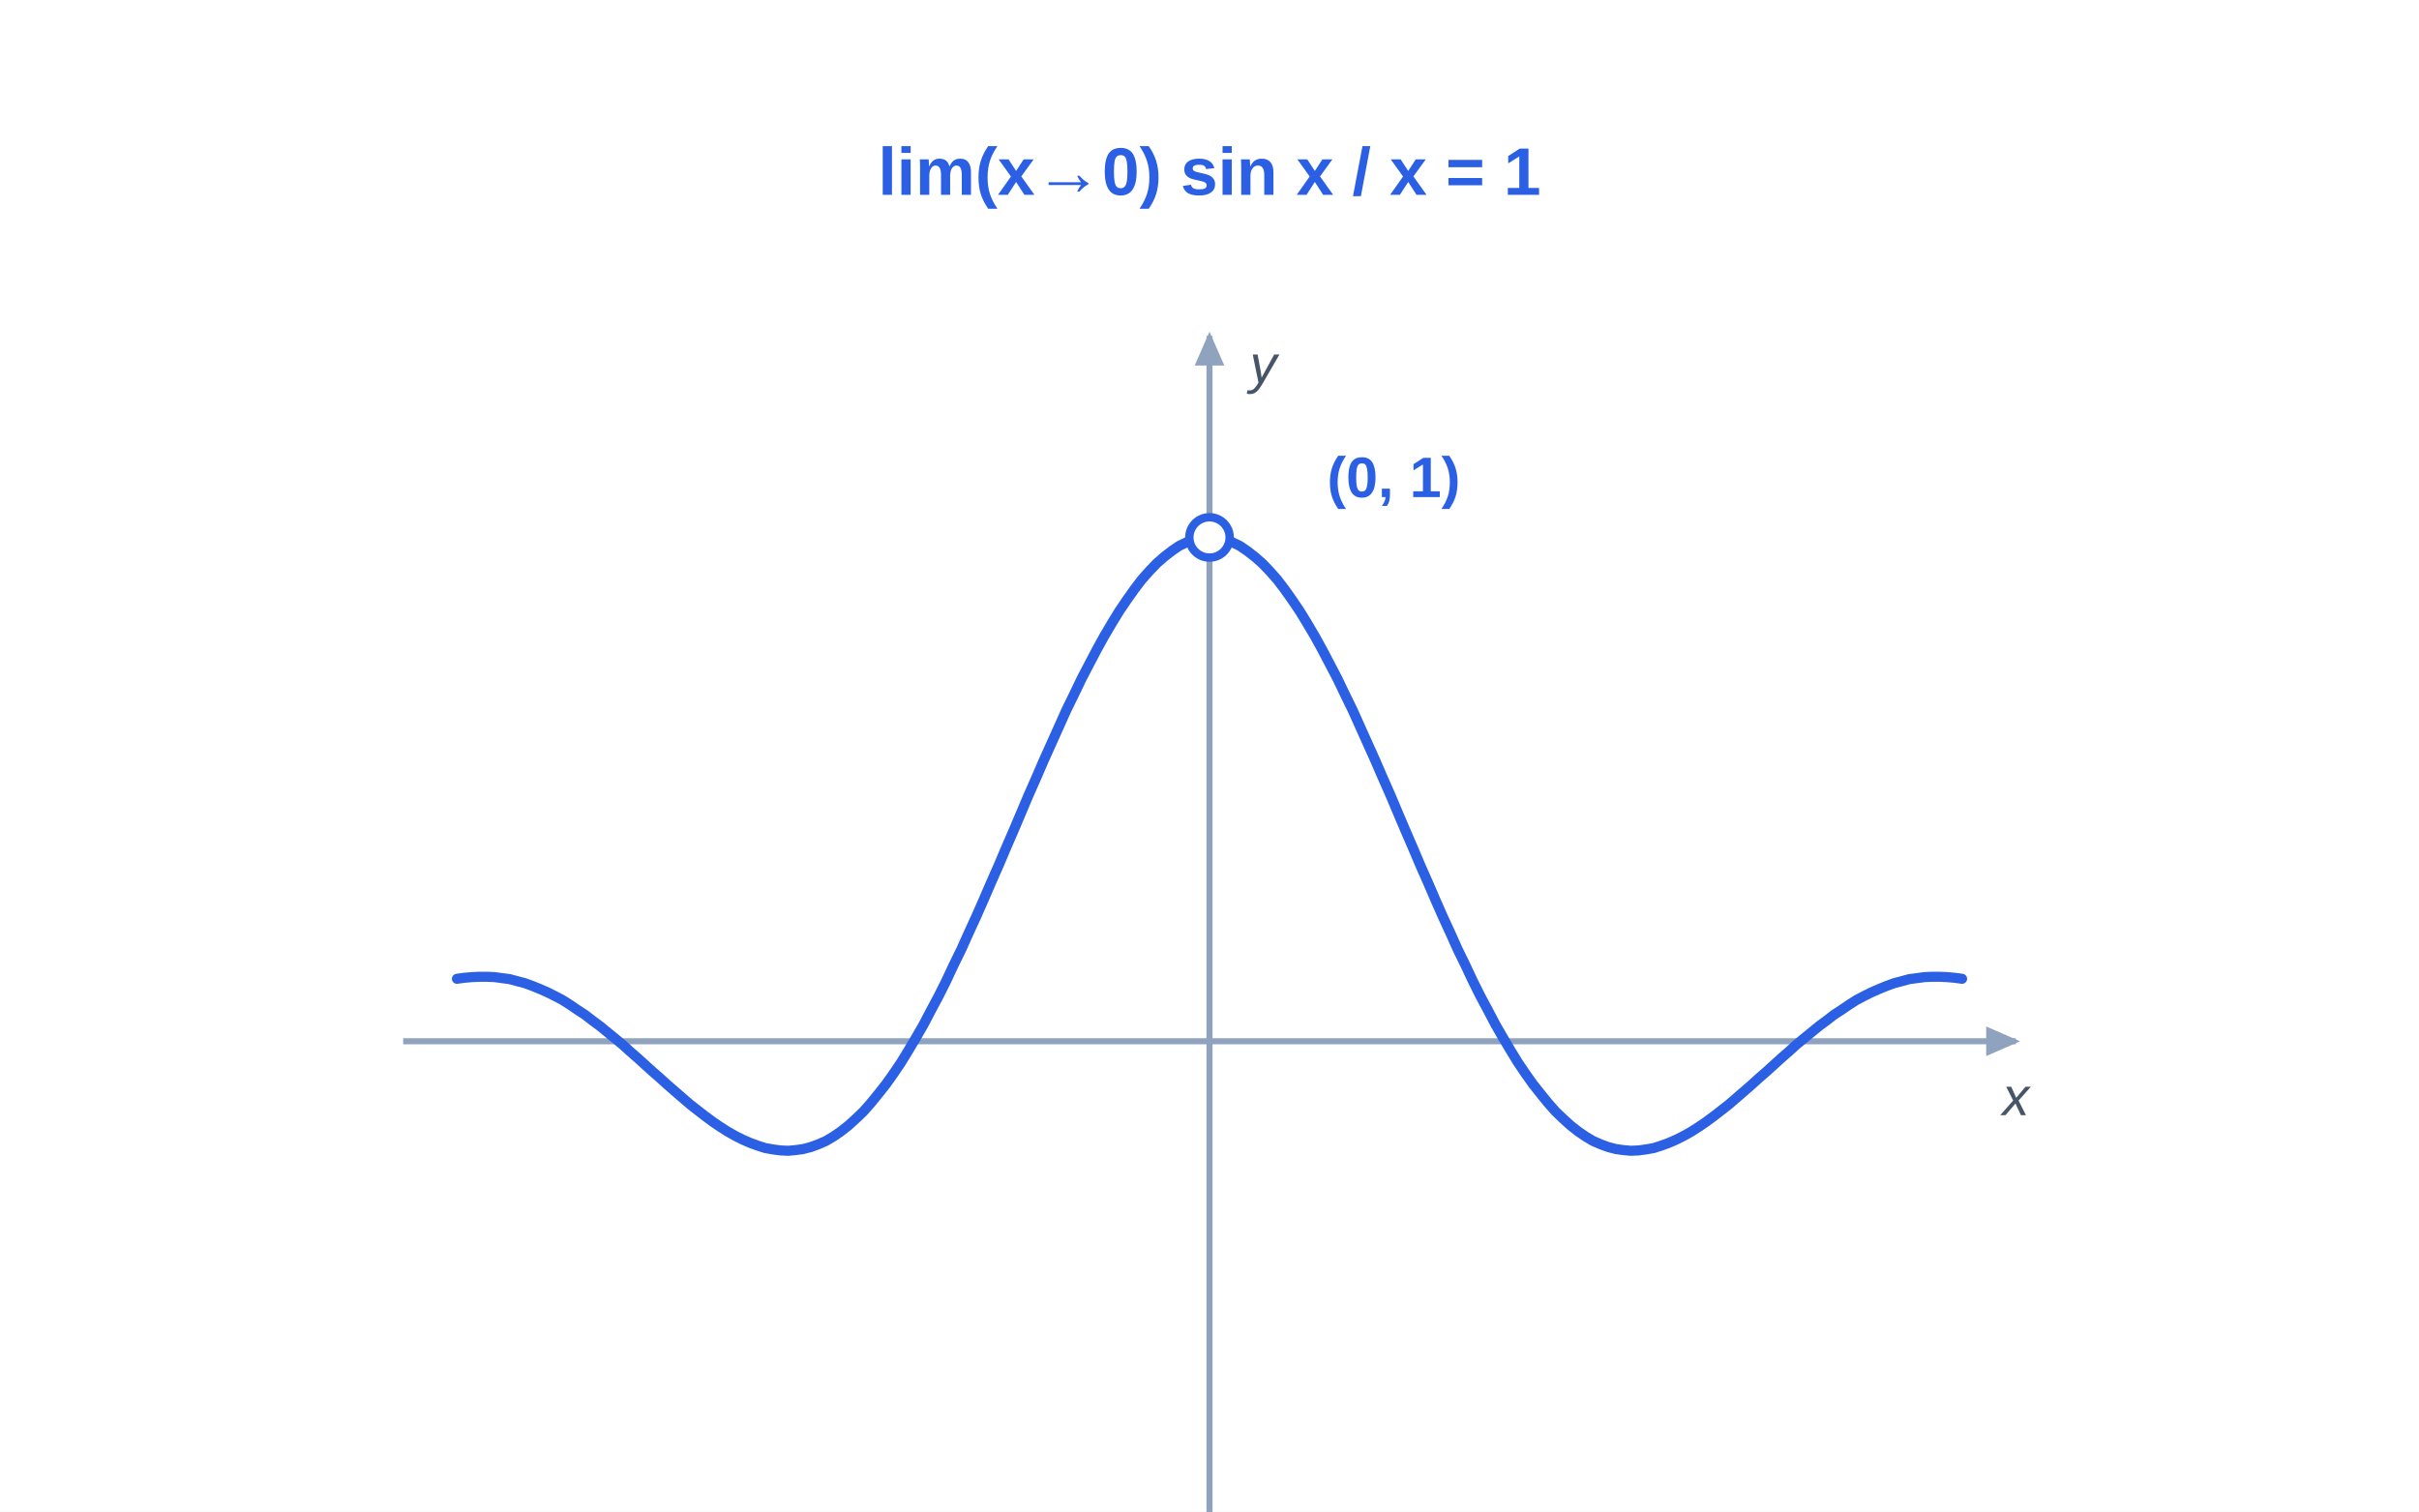
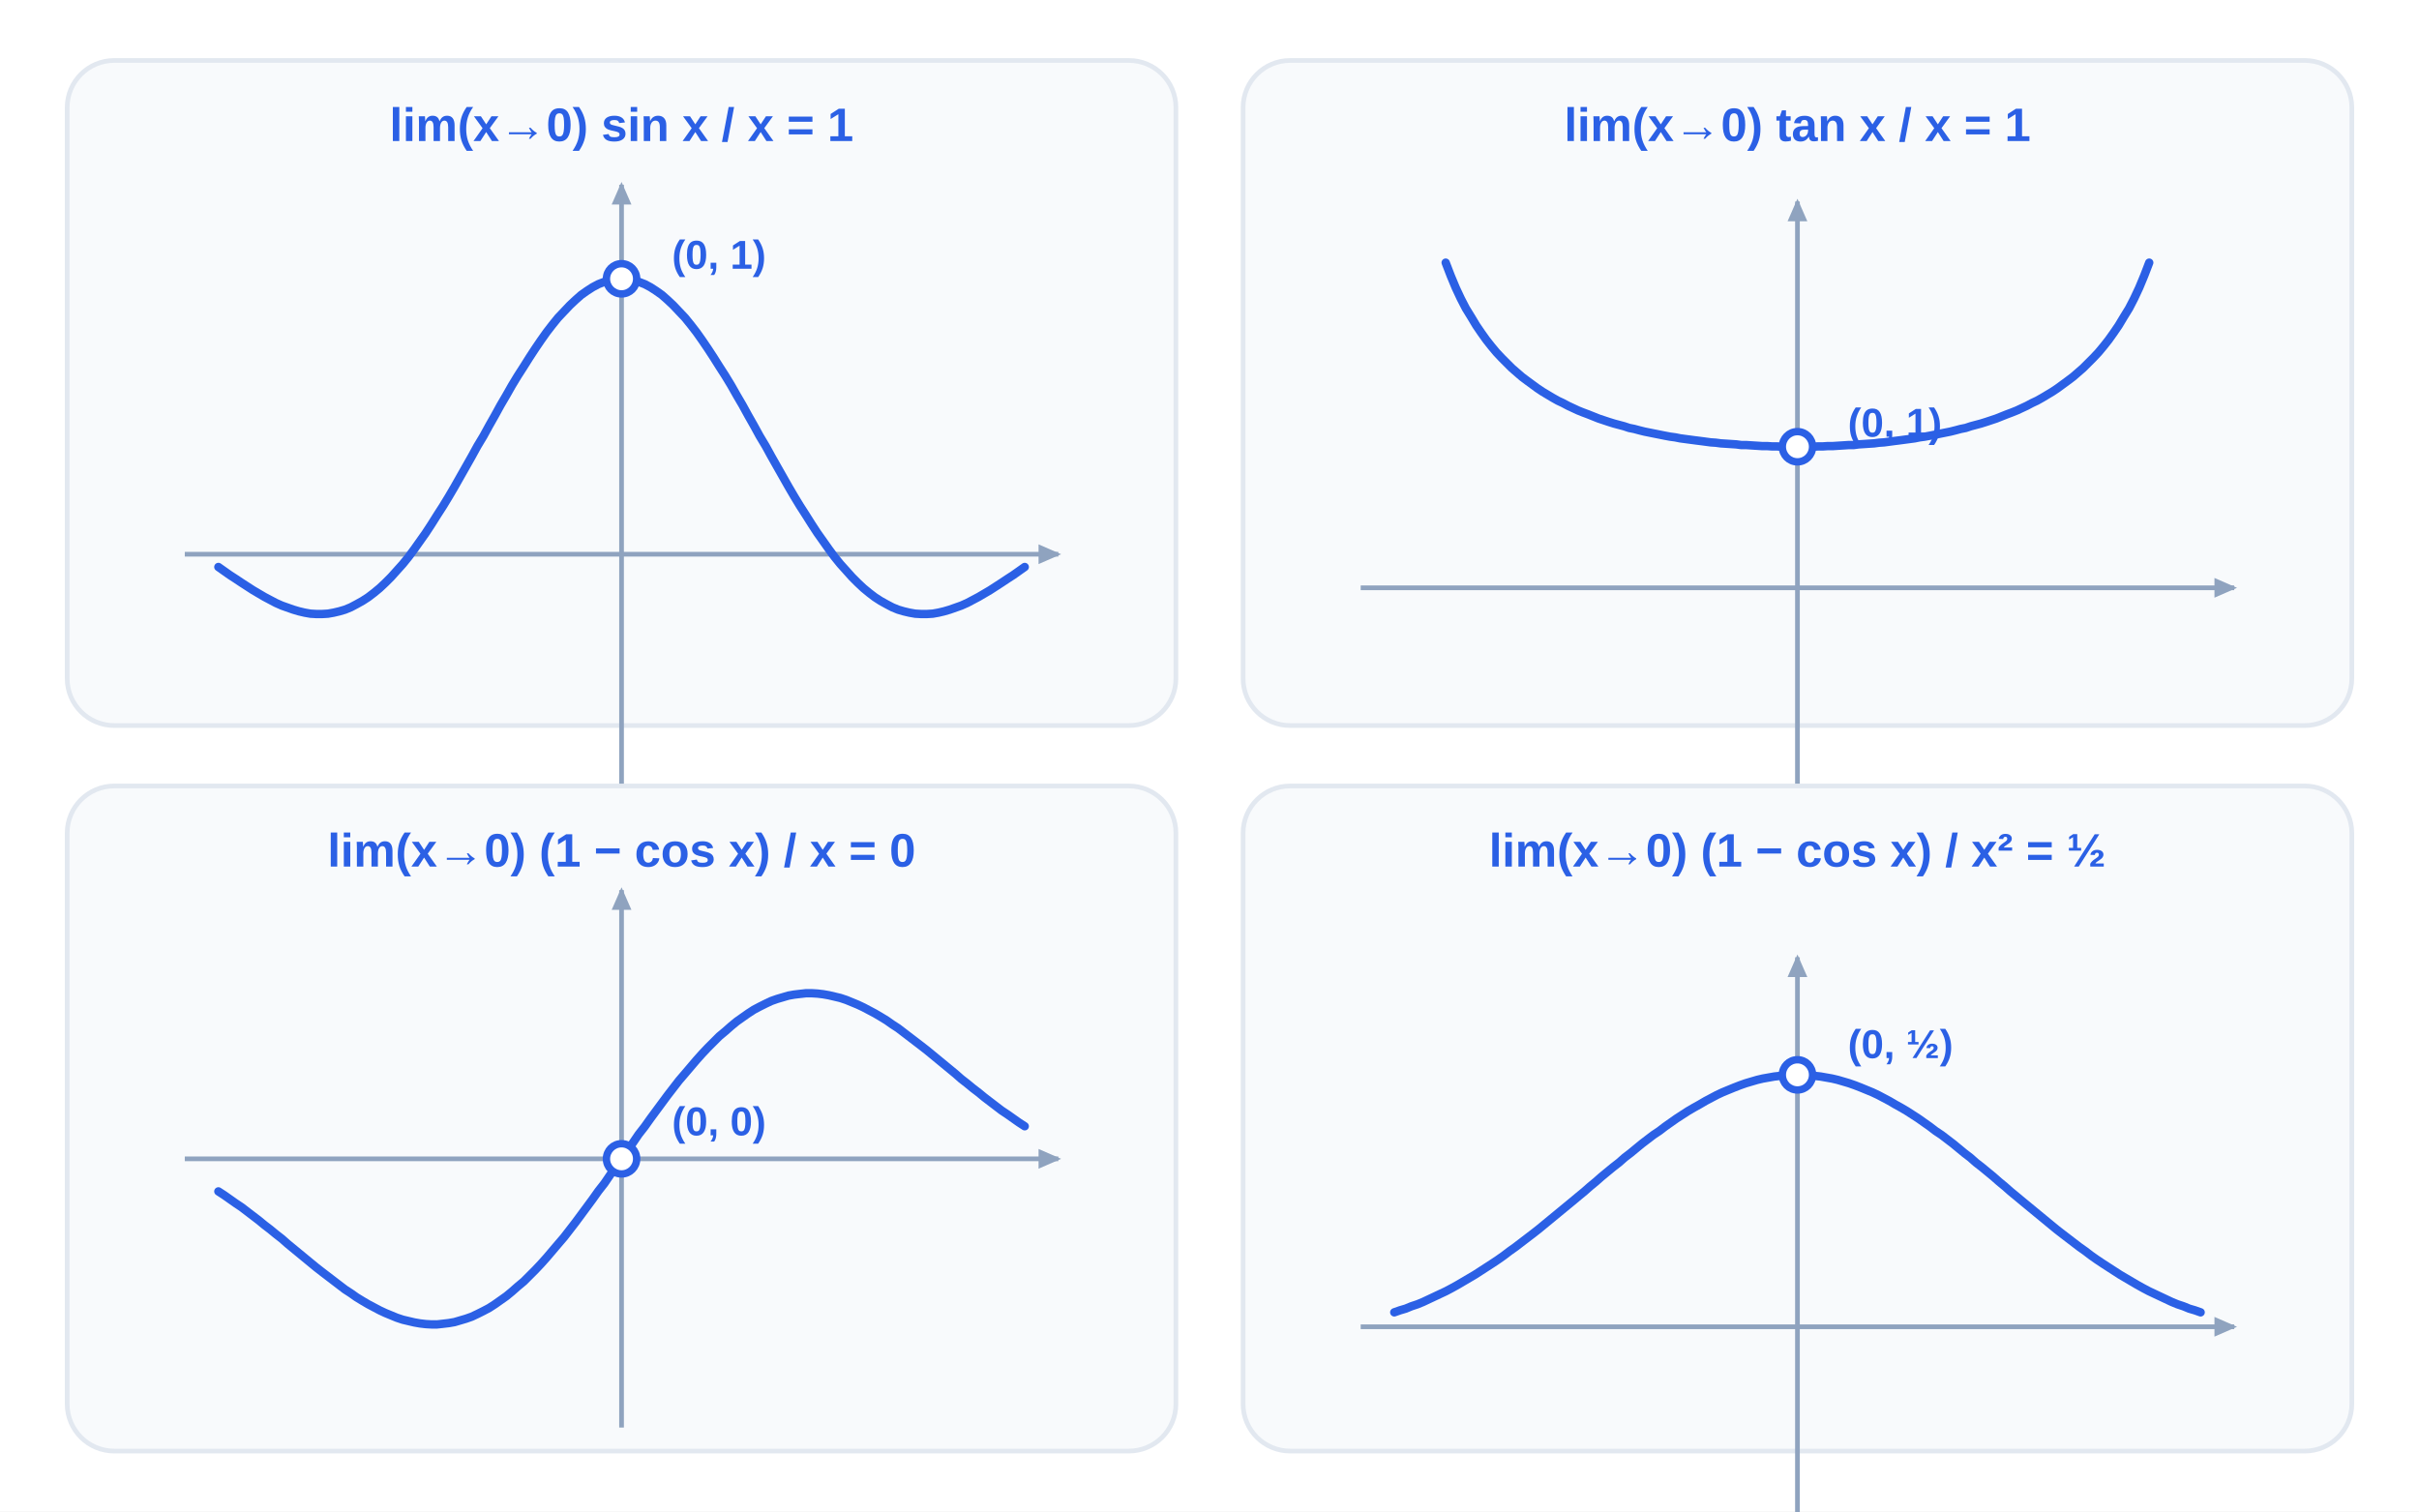
<svg xmlns="http://www.w3.org/2000/svg" viewBox="0 0 720 450">
  <rect width="720" height="450" fill="#FFFFFF" />
  <defs>
-     <marker id="ax" viewBox="0 0 10 10" refX="8" refY="5" markerWidth="7" markerHeight="7" orient="auto">
+     <marker id="ax" viewBox="0 0 10 10" refX="8" refY="5" markerWidth="6" markerHeight="6" orient="auto">
      <path d="M1 1.5L9 5L1 8.5z" fill="#8FA3BF" />
    </marker>
-     <marker id="arr" viewBox="0 0 10 10" refX="8" refY="5" markerWidth="6.5" markerHeight="6.5" orient="auto">
-       <path d="M1 1.5L9 5L1 8.5z" fill="#2B60E5" />
-     </marker>
  </defs>
-   <line x1="120" y1="310" x2="600" y2="310" stroke="#8FA3BF" stroke-width="1.8" marker-end="url(#ax)" />
-   <line x1="360" y1="520" x2="360" y2="100" stroke="#8FA3BF" stroke-width="1.8" marker-end="url(#ax)" />
-   <text x="596" y="332" font-family="Arial,sans-serif" font-size="16" font-style="italic" fill="#475569">x</text>
-   <text x="372" y="114" font-family="Arial,sans-serif" font-size="16" font-style="italic" fill="#475569">y</text>
-   <path d="M 136.0 291.4 L 138.2 291.1 L 140.5 290.9 L 142.7 290.8 L 145.0 290.8 L 147.2 290.9 L 149.4 291.2 L 151.7 291.5 L 153.9 292.1 L 156.2 292.7 L 158.4 293.5 L 160.6 294.4 L 162.9 295.4 L 165.1 296.5 L 167.4 297.7 L 169.6 299.1 L 171.8 300.6 L 174.1 302.1 L 176.3 303.8 L 178.6 305.5 L 180.8 307.3 L 183.0 309.1 L 185.3 311.0 L 187.5 313.0 L 189.8 315.0 L 192.0 317.0 L 194.2 319.0 L 196.5 321.0 L 198.7 323.0 L 201.0 325.0 L 203.2 326.9 L 205.4 328.8 L 207.7 330.6 L 209.9 332.3 L 212.2 334.0 L 214.4 335.5 L 216.6 336.9 L 218.9 338.2 L 221.1 339.3 L 223.4 340.3 L 225.6 341.1 L 227.8 341.8 L 230.1 342.2 L 232.3 342.5 L 234.6 342.6 L 236.8 342.4 L 239.0 342.1 L 241.3 341.5 L 243.5 340.7 L 245.8 339.7 L 248.0 338.4 L 250.2 336.9 L 252.5 335.1 L 254.7 333.1 L 257.0 330.9 L 259.2 328.4 L 261.4 325.7 L 263.7 322.8 L 265.9 319.7 L 268.2 316.3 L 270.4 312.7 L 272.6 309.0 L 274.9 305.0 L 277.1 300.8 L 279.4 296.5 L 281.6 292.1 L 283.8 287.4 L 286.1 282.7 L 288.3 277.8 L 290.6 272.8 L 292.8 267.8 L 295.0 262.7 L 297.3 257.5 L 299.5 252.3 L 301.8 247.0 L 304.0 241.8 L 306.2 236.6 L 308.5 231.4 L 310.7 226.3 L 313.0 221.2 L 315.2 216.3 L 317.4 211.4 L 319.7 206.7 L 321.9 202.1 L 324.2 197.7 L 326.4 193.5 L 328.6 189.5 L 330.9 185.6 L 333.1 182.0 L 335.4 178.6 L 337.6 175.5 L 339.8 172.6 L 342.1 170.0 L 344.3 167.7 L 346.6 165.7 L 348.8 164.0 L 351.0 162.5 L 353.3 161.4 L 355.5 160.6 L 357.8 160.2 L 360.0 160.0 L 362.2 160.2 L 364.5 160.6 L 366.7 161.4 L 369.0 162.5 L 371.2 164.0 L 373.4 165.7 L 375.7 167.7 L 377.9 170.0 L 380.2 172.6 L 382.4 175.5 L 384.6 178.6 L 386.9 182.0 L 389.1 185.6 L 391.4 189.5 L 393.6 193.5 L 395.8 197.7 L 398.1 202.1 L 400.3 206.7 L 402.6 211.4 L 404.8 216.3 L 407.0 221.2 L 409.3 226.3 L 411.5 231.4 L 413.8 236.6 L 416.0 241.8 L 418.2 247.0 L 420.5 252.3 L 422.7 257.5 L 425.0 262.7 L 427.2 267.8 L 429.4 272.8 L 431.7 277.8 L 433.9 282.7 L 436.2 287.4 L 438.4 292.1 L 440.6 296.5 L 442.9 300.8 L 445.1 305.0 L 447.4 309.0 L 449.6 312.7 L 451.8 316.3 L 454.1 319.7 L 456.3 322.8 L 458.6 325.7 L 460.8 328.4 L 463.0 330.9 L 465.3 333.1 L 467.5 335.1 L 469.8 336.9 L 472.0 338.4 L 474.2 339.7 L 476.5 340.7 L 478.7 341.5 L 481.0 342.1 L 483.2 342.4 L 485.4 342.6 L 487.7 342.5 L 489.9 342.2 L 492.2 341.8 L 494.4 341.1 L 496.6 340.3 L 498.9 339.3 L 501.1 338.2 L 503.4 336.9 L 505.6 335.5 L 507.8 334.0 L 510.1 332.3 L 512.3 330.6 L 514.6 328.8 L 516.8 326.9 L 519.0 325.0 L 521.3 323.0 L 523.5 321.0 L 525.8 319.0 L 528.0 317.0 L 530.2 315.0 L 532.5 313.0 L 534.7 311.0 L 537.0 309.1 L 539.2 307.3 L 541.4 305.5 L 543.7 303.8 L 545.9 302.1 L 548.2 300.6 L 550.4 299.1 L 552.6 297.7 L 554.9 296.5 L 557.1 295.4 L 559.4 294.4 L 561.6 293.5 L 563.8 292.7 L 566.1 292.1 L 568.3 291.5 L 570.6 291.2 L 572.8 290.9 L 575.0 290.8 L 577.3 290.8 L 579.5 290.9 L 581.8 291.1 L 584.0 291.4" fill="none" stroke="#2B60E5" stroke-width="3" stroke-linecap="round" />
-   <circle cx="360" cy="160" r="6" fill="#FFFFFF" stroke="#2B60E5" stroke-width="2.5" />
-   <text x="395" y="148" text-anchor="start" font-family="Arial,sans-serif" font-size="17" font-weight="600" fill="#2B60E5" paint-order="stroke" stroke="#FFFFFF" stroke-width="6" stroke-linejoin="round">(0, 1)</text>
-   <text x="360" y="58" text-anchor="middle" font-family="Arial,sans-serif" font-size="20" font-weight="600" fill="#2B60E5" paint-order="stroke" stroke="#FFFFFF" stroke-width="6" stroke-linejoin="round">lim(x→0) sin x / x = 1</text>
+   <rect x="20" y="18" width="330" height="198" rx="14" fill="#F8FAFC" stroke="#E2E8F0" stroke-width="1.4" />
+   <text x="185.0" y="42" text-anchor="middle" font-family="Arial,sans-serif" font-size="14" font-weight="700" fill="#2B60E5">lim(x→0) sin x / x = 1</text>
+   <line x1="55" y1="165" x2="315" y2="165" stroke="#8FA3BF" stroke-width="1.4" marker-end="url(#ax)" />
+   <line x1="185" y1="275" x2="185" y2="55" stroke="#8FA3BF" stroke-width="1.4" marker-end="url(#ax)" />
+   <path d="M 65.0 168.8 L 66.7 170.0 L 68.4 171.2 L 70.1 172.3 L 71.9 173.5 L 73.6 174.6 L 75.3 175.7 L 77.0 176.7 L 78.7 177.7 L 80.4 178.6 L 82.1 179.5 L 83.9 180.3 L 85.6 180.9 L 87.3 181.5 L 89.0 182.0 L 90.7 182.4 L 92.4 182.7 L 94.1 182.8 L 95.9 182.8 L 97.6 182.7 L 99.3 182.4 L 101.0 182.0 L 102.7 181.5 L 104.4 180.8 L 106.1 179.9 L 107.9 178.9 L 109.6 177.8 L 111.3 176.5 L 113.0 175.1 L 114.7 173.5 L 116.4 171.8 L 118.1 169.9 L 119.9 167.9 L 121.6 165.8 L 123.3 163.5 L 125.0 161.1 L 126.7 158.7 L 128.4 156.1 L 130.1 153.4 L 131.9 150.6 L 133.6 147.8 L 135.3 144.9 L 137.0 141.9 L 138.7 138.9 L 140.4 135.9 L 142.1 132.8 L 143.9 129.8 L 145.6 126.7 L 147.3 123.7 L 149.0 120.6 L 150.7 117.7 L 152.4 114.7 L 154.1 111.9 L 155.9 109.1 L 157.6 106.4 L 159.3 103.8 L 161.0 101.3 L 162.7 98.9 L 164.4 96.7 L 166.1 94.6 L 167.9 92.7 L 169.6 90.9 L 171.3 89.3 L 173.0 87.8 L 174.7 86.6 L 176.4 85.5 L 178.1 84.6 L 179.9 83.9 L 181.6 83.4 L 183.3 83.1 L 185.0 83.0 L 186.7 83.1 L 188.4 83.4 L 190.1 83.9 L 191.9 84.6 L 193.6 85.5 L 195.3 86.6 L 197.0 87.8 L 198.7 89.3 L 200.4 90.9 L 202.1 92.7 L 203.9 94.6 L 205.6 96.7 L 207.3 98.9 L 209.0 101.3 L 210.7 103.8 L 212.4 106.4 L 214.1 109.1 L 215.9 111.9 L 217.6 114.7 L 219.3 117.7 L 221.0 120.6 L 222.7 123.7 L 224.4 126.7 L 226.1 129.8 L 227.9 132.8 L 229.6 135.9 L 231.3 138.9 L 233.0 141.9 L 234.7 144.9 L 236.4 147.8 L 238.1 150.6 L 239.9 153.4 L 241.6 156.1 L 243.3 158.7 L 245.0 161.1 L 246.7 163.5 L 248.4 165.8 L 250.1 167.9 L 251.9 169.9 L 253.6 171.8 L 255.3 173.5 L 257.0 175.1 L 258.7 176.5 L 260.4 177.8 L 262.1 178.9 L 263.9 179.9 L 265.6 180.8 L 267.3 181.5 L 269.0 182.0 L 270.7 182.4 L 272.4 182.7 L 274.1 182.8 L 275.9 182.8 L 277.6 182.7 L 279.3 182.4 L 281.0 182.0 L 282.7 181.5 L 284.4 180.9 L 286.1 180.3 L 287.9 179.5 L 289.6 178.6 L 291.3 177.7 L 293.0 176.7 L 294.7 175.7 L 296.4 174.6 L 298.1 173.5 L 299.9 172.3 L 301.6 171.2 L 303.3 170.0 L 305.0 168.8" fill="none" stroke="#2B60E5" stroke-width="2.5" stroke-linecap="round" />
+   <circle cx="185" cy="83" r="4.5" fill="#FFFFFF" stroke="#2B60E5" stroke-width="2.2" />
+   <text x="200" y="80" font-family="Arial,sans-serif" font-size="12" font-weight="700" fill="#2B60E5">(0, 1)</text>
+   <rect x="370" y="18" width="330" height="198" rx="14" fill="#F8FAFC" stroke="#E2E8F0" stroke-width="1.4" />
+   <text x="535.0" y="42" text-anchor="middle" font-family="Arial,sans-serif" font-size="14" font-weight="700" fill="#2B60E5">lim(x→0) tan x / x = 1</text>
+   <line x1="405" y1="175" x2="665" y2="175" stroke="#8FA3BF" stroke-width="1.4" marker-end="url(#ax)" />
+   <line x1="535" y1="290" x2="535" y2="60" stroke="#8FA3BF" stroke-width="1.4" marker-end="url(#ax)" />
+   <path d="M 430.3 78.2 L 431.8 82.1 L 433.3 85.7 L 434.8 88.9 L 436.3 91.8 L 437.9 94.4 L 439.4 96.9 L 440.9 99.1 L 442.4 101.2 L 443.9 103.1 L 445.4 104.9 L 447.0 106.6 L 448.5 108.1 L 450.0 109.6 L 451.5 110.9 L 453.0 112.2 L 454.6 113.4 L 456.1 114.5 L 457.6 115.6 L 459.1 116.6 L 460.6 117.5 L 462.1 118.4 L 463.7 119.3 L 465.2 120.0 L 466.7 120.8 L 468.2 121.5 L 469.7 122.2 L 471.2 122.8 L 472.8 123.4 L 474.3 124.0 L 475.8 124.6 L 477.3 125.1 L 478.8 125.6 L 480.4 126.1 L 481.9 126.5 L 483.4 126.9 L 484.9 127.4 L 486.4 127.7 L 487.9 128.1 L 489.5 128.5 L 491.0 128.8 L 492.5 129.1 L 494.0 129.4 L 495.5 129.7 L 497.1 130.0 L 498.6 130.2 L 500.1 130.5 L 501.6 130.7 L 503.1 130.9 L 504.6 131.1 L 506.2 131.3 L 507.7 131.5 L 509.2 131.7 L 510.7 131.8 L 512.2 132.0 L 513.8 132.1 L 515.3 132.2 L 516.8 132.3 L 518.3 132.5 L 519.8 132.5 L 521.3 132.6 L 522.9 132.7 L 524.4 132.8 L 525.9 132.8 L 527.4 132.9 L 528.9 132.9 L 530.4 133.0 L 532.0 133.0 L 533.5 133.0 L 535.0 133.0 L 536.5 133.0 L 538.0 133.0 L 539.6 133.0 L 541.1 132.9 L 542.6 132.9 L 544.1 132.8 L 545.6 132.8 L 547.1 132.7 L 548.7 132.6 L 550.2 132.5 L 551.7 132.5 L 553.2 132.3 L 554.7 132.2 L 556.2 132.1 L 557.8 132.0 L 559.3 131.8 L 560.8 131.7 L 562.3 131.5 L 563.8 131.3 L 565.4 131.1 L 566.9 130.9 L 568.4 130.7 L 569.9 130.5 L 571.4 130.2 L 572.9 130.0 L 574.5 129.7 L 576.0 129.4 L 577.5 129.1 L 579.0 128.8 L 580.5 128.5 L 582.1 128.1 L 583.6 127.7 L 585.1 127.4 L 586.6 126.9 L 588.1 126.5 L 589.6 126.1 L 591.2 125.6 L 592.7 125.1 L 594.2 124.6 L 595.7 124.0 L 597.2 123.4 L 598.8 122.8 L 600.3 122.2 L 601.8 121.5 L 603.3 120.8 L 604.8 120.0 L 606.3 119.3 L 607.9 118.4 L 609.4 117.5 L 610.9 116.6 L 612.4 115.6 L 613.9 114.5 L 615.4 113.4 L 617.0 112.2 L 618.5 110.9 L 620.0 109.6 L 621.5 108.1 L 623.0 106.6 L 624.6 104.9 L 626.1 103.1 L 627.6 101.2 L 629.1 99.1 L 630.6 96.9 L 632.1 94.4 L 633.7 91.8 L 635.2 88.9 L 636.7 85.7 L 638.2 82.1 L 639.7 78.2" fill="none" stroke="#2B60E5" stroke-width="2.5" stroke-linecap="round" />
+   <circle cx="535" cy="133" r="4.5" fill="#FFFFFF" stroke="#2B60E5" stroke-width="2.2" />
+   <text x="550" y="130" font-family="Arial,sans-serif" font-size="12" font-weight="700" fill="#2B60E5">(0, 1)</text>
+   <rect x="20" y="234" width="330" height="198" rx="14" fill="#F8FAFC" stroke="#E2E8F0" stroke-width="1.4" />
+   <text x="185.0" y="258" text-anchor="middle" font-family="Arial,sans-serif" font-size="14" font-weight="700" fill="#2B60E5">lim(x→0) (1 − cos x) / x = 0</text>
+   <line x1="55" y1="345" x2="315" y2="345" stroke="#8FA3BF" stroke-width="1.4" marker-end="url(#ax)" />
+   <line x1="185" y1="425" x2="185" y2="265" stroke="#8FA3BF" stroke-width="1.4" marker-end="url(#ax)" />
+   <path d="M 65.0 354.7 L 66.7 355.8 L 68.4 357.0 L 70.1 358.2 L 71.9 359.4 L 73.6 360.7 L 75.3 362.0 L 77.0 363.3 L 78.7 364.7 L 80.4 366.0 L 82.1 367.4 L 83.9 368.8 L 85.6 370.3 L 87.3 371.7 L 89.0 373.1 L 90.7 374.5 L 92.4 375.9 L 94.1 377.3 L 95.9 378.7 L 97.6 380.0 L 99.3 381.3 L 101.0 382.6 L 102.7 383.9 L 104.4 385.0 L 106.1 386.2 L 107.9 387.3 L 109.6 388.3 L 111.3 389.2 L 113.0 390.1 L 114.7 390.9 L 116.4 391.6 L 118.1 392.3 L 119.9 392.9 L 121.6 393.3 L 123.3 393.7 L 125.0 394.0 L 126.7 394.2 L 128.4 394.3 L 130.1 394.3 L 131.9 394.1 L 133.6 393.9 L 135.3 393.6 L 137.0 393.1 L 138.7 392.6 L 140.4 392.0 L 142.1 391.2 L 143.9 390.3 L 145.6 389.4 L 147.3 388.3 L 149.0 387.1 L 150.7 385.9 L 152.4 384.5 L 154.1 383.0 L 155.9 381.5 L 157.6 379.8 L 159.3 378.1 L 161.0 376.3 L 162.7 374.4 L 164.4 372.4 L 166.1 370.4 L 167.9 368.3 L 169.6 366.1 L 171.3 363.9 L 173.0 361.6 L 174.7 359.3 L 176.4 357.0 L 178.1 354.6 L 179.9 352.3 L 181.6 349.8 L 183.3 347.4 L 185.0 345.0 L 186.7 342.6 L 188.4 340.2 L 190.1 337.7 L 191.9 335.4 L 193.6 333.0 L 195.3 330.7 L 197.0 328.4 L 198.7 326.1 L 200.4 323.9 L 202.1 321.7 L 203.9 319.6 L 205.6 317.6 L 207.3 315.6 L 209.0 313.7 L 210.7 311.9 L 212.4 310.2 L 214.1 308.5 L 215.9 307.0 L 217.6 305.5 L 219.3 304.1 L 221.0 302.9 L 222.7 301.7 L 224.4 300.6 L 226.1 299.7 L 227.9 298.8 L 229.6 298.0 L 231.3 297.4 L 233.0 296.9 L 234.7 296.4 L 236.4 296.1 L 238.1 295.9 L 239.9 295.7 L 241.6 295.7 L 243.3 295.8 L 245.0 296.0 L 246.7 296.3 L 248.4 296.7 L 250.1 297.1 L 251.9 297.7 L 253.6 298.4 L 255.3 299.1 L 257.0 299.9 L 258.7 300.8 L 260.4 301.7 L 262.1 302.7 L 263.9 303.8 L 265.6 305.0 L 267.3 306.1 L 269.0 307.4 L 270.7 308.7 L 272.4 310.0 L 274.1 311.3 L 275.9 312.7 L 277.6 314.1 L 279.3 315.5 L 281.0 316.9 L 282.7 318.3 L 284.4 319.7 L 286.1 321.2 L 287.9 322.6 L 289.6 324.0 L 291.3 325.3 L 293.0 326.7 L 294.7 328.0 L 296.4 329.3 L 298.1 330.6 L 299.9 331.8 L 301.6 333.0 L 303.3 334.2 L 305.0 335.3" fill="none" stroke="#2B60E5" stroke-width="2.5" stroke-linecap="round" />
+   <circle cx="185" cy="345" r="4.5" fill="#FFFFFF" stroke="#2B60E5" stroke-width="2.2" />
+   <text x="200" y="338" font-family="Arial,sans-serif" font-size="12" font-weight="700" fill="#2B60E5">(0, 0)</text>
+   <rect x="370" y="234" width="330" height="198" rx="14" fill="#F8FAFC" stroke="#E2E8F0" stroke-width="1.4" />
+   <text x="535.0" y="258" text-anchor="middle" font-family="Arial,sans-serif" font-size="14" font-weight="700" fill="#2B60E5">lim(x→0) (1 − cos x) / x² = ½</text>
+   <line x1="405" y1="395" x2="665" y2="395" stroke="#8FA3BF" stroke-width="1.4" marker-end="url(#ax)" />
+   <line x1="535" y1="505" x2="535" y2="285" stroke="#8FA3BF" stroke-width="1.4" marker-end="url(#ax)" />
+   <path d="M 415.0 390.7 L 416.7 390.1 L 418.4 389.6 L 420.1 388.9 L 421.9 388.3 L 423.6 387.6 L 425.3 386.8 L 427.0 386.0 L 428.7 385.2 L 430.4 384.4 L 432.1 383.5 L 433.9 382.5 L 435.6 381.5 L 437.3 380.5 L 439.0 379.5 L 440.7 378.4 L 442.4 377.3 L 444.1 376.2 L 445.9 375.0 L 447.6 373.8 L 449.3 372.5 L 451.0 371.3 L 452.7 370.0 L 454.4 368.7 L 456.1 367.4 L 457.9 366.0 L 459.6 364.6 L 461.3 363.2 L 463.0 361.8 L 464.7 360.4 L 466.4 359.0 L 468.1 357.6 L 469.9 356.1 L 471.6 354.7 L 473.3 353.2 L 475.0 351.8 L 476.7 350.3 L 478.4 348.9 L 480.1 347.5 L 481.9 346.1 L 483.6 344.6 L 485.3 343.3 L 487.0 341.9 L 488.7 340.5 L 490.4 339.2 L 492.1 337.9 L 493.9 336.7 L 495.6 335.4 L 497.3 334.2 L 499.0 333.0 L 500.7 331.9 L 502.4 330.8 L 504.1 329.8 L 505.9 328.8 L 507.6 327.8 L 509.3 326.9 L 511.0 326.0 L 512.7 325.2 L 514.4 324.5 L 516.1 323.8 L 517.9 323.1 L 519.6 322.5 L 521.3 322.0 L 523.0 321.5 L 524.7 321.1 L 526.4 320.8 L 528.1 320.5 L 529.9 320.3 L 531.6 320.1 L 533.3 320.0 L 535.0 320.0 L 536.7 320.0 L 538.4 320.1 L 540.1 320.3 L 541.9 320.5 L 543.6 320.8 L 545.3 321.1 L 547.0 321.5 L 548.7 322.0 L 550.4 322.5 L 552.1 323.1 L 553.9 323.8 L 555.6 324.5 L 557.3 325.2 L 559.0 326.0 L 560.7 326.9 L 562.4 327.8 L 564.1 328.8 L 565.9 329.8 L 567.6 330.8 L 569.3 331.9 L 571.0 333.0 L 572.7 334.2 L 574.4 335.4 L 576.1 336.7 L 577.9 337.9 L 579.6 339.2 L 581.3 340.5 L 583.0 341.9 L 584.7 343.3 L 586.4 344.6 L 588.1 346.1 L 589.9 347.5 L 591.6 348.9 L 593.3 350.3 L 595.0 351.8 L 596.7 353.2 L 598.4 354.7 L 600.1 356.1 L 601.9 357.6 L 603.6 359.0 L 605.3 360.4 L 607.0 361.8 L 608.7 363.2 L 610.4 364.6 L 612.1 366.0 L 613.9 367.4 L 615.6 368.7 L 617.3 370.0 L 619.0 371.3 L 620.7 372.5 L 622.4 373.8 L 624.1 375.0 L 625.9 376.2 L 627.6 377.3 L 629.3 378.4 L 631.0 379.5 L 632.7 380.5 L 634.4 381.5 L 636.1 382.5 L 637.9 383.5 L 639.6 384.4 L 641.3 385.2 L 643.0 386.0 L 644.7 386.8 L 646.4 387.6 L 648.1 388.3 L 649.9 388.9 L 651.6 389.6 L 653.3 390.1 L 655.0 390.7" fill="none" stroke="#2B60E5" stroke-width="2.5" stroke-linecap="round" />
+   <circle cx="535" cy="320" r="4.5" fill="#FFFFFF" stroke="#2B60E5" stroke-width="2.2" />
+   <text x="550" y="315" font-family="Arial,sans-serif" font-size="12" font-weight="700" fill="#2B60E5">(0, ½)</text>
</svg>
